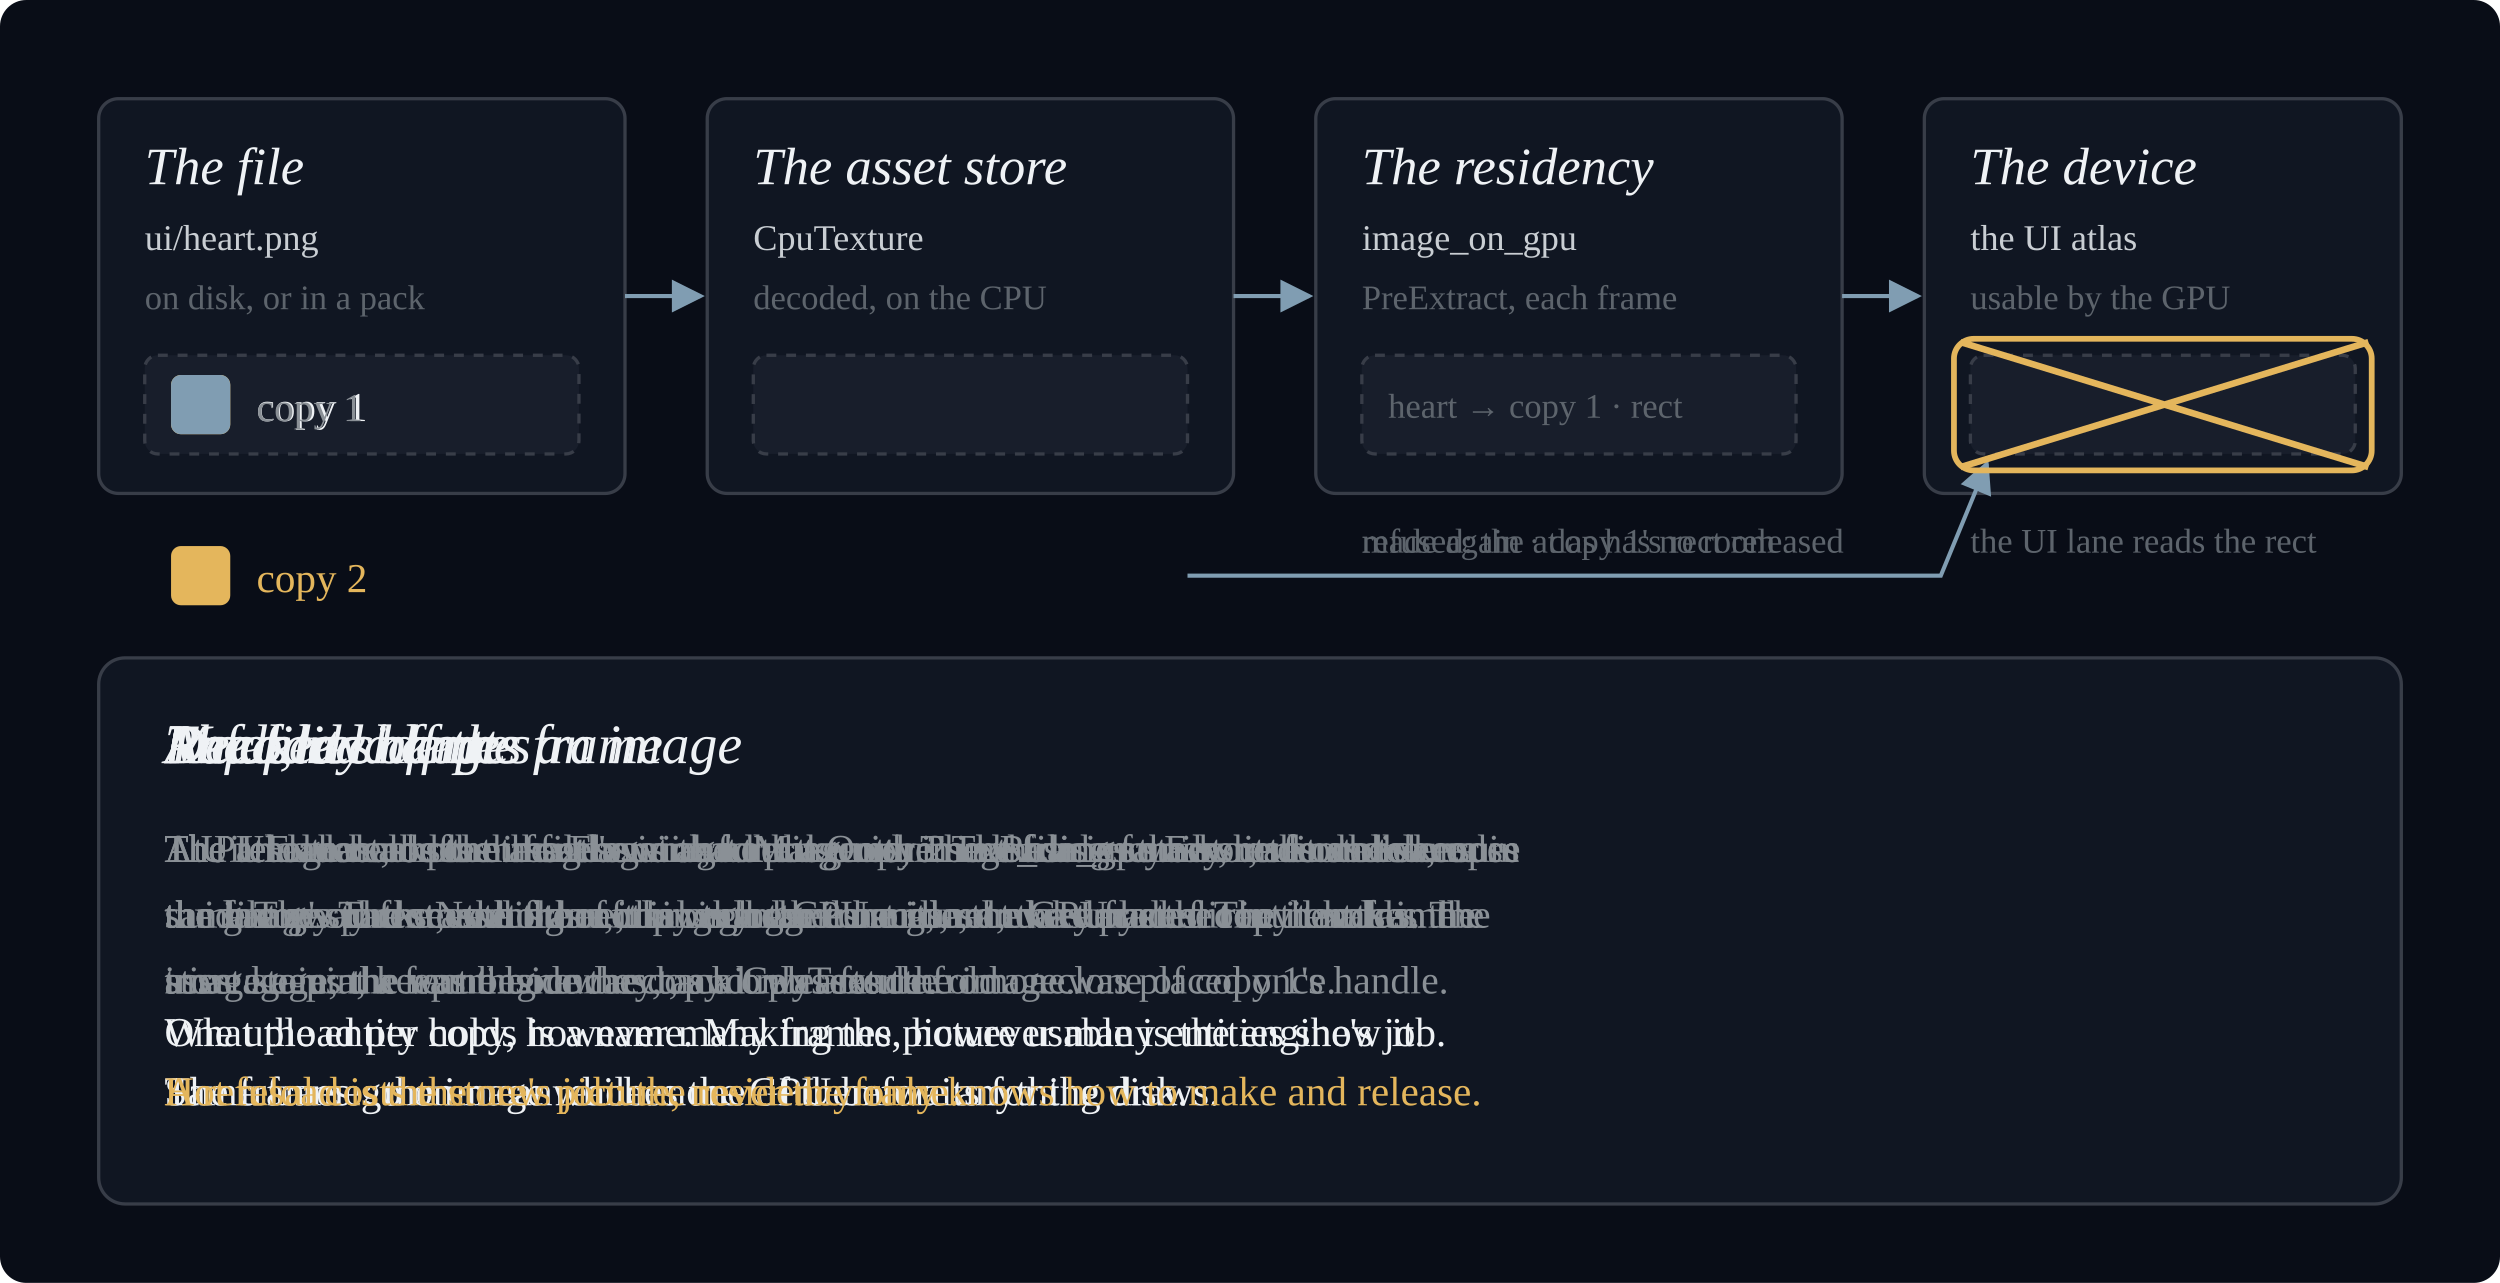
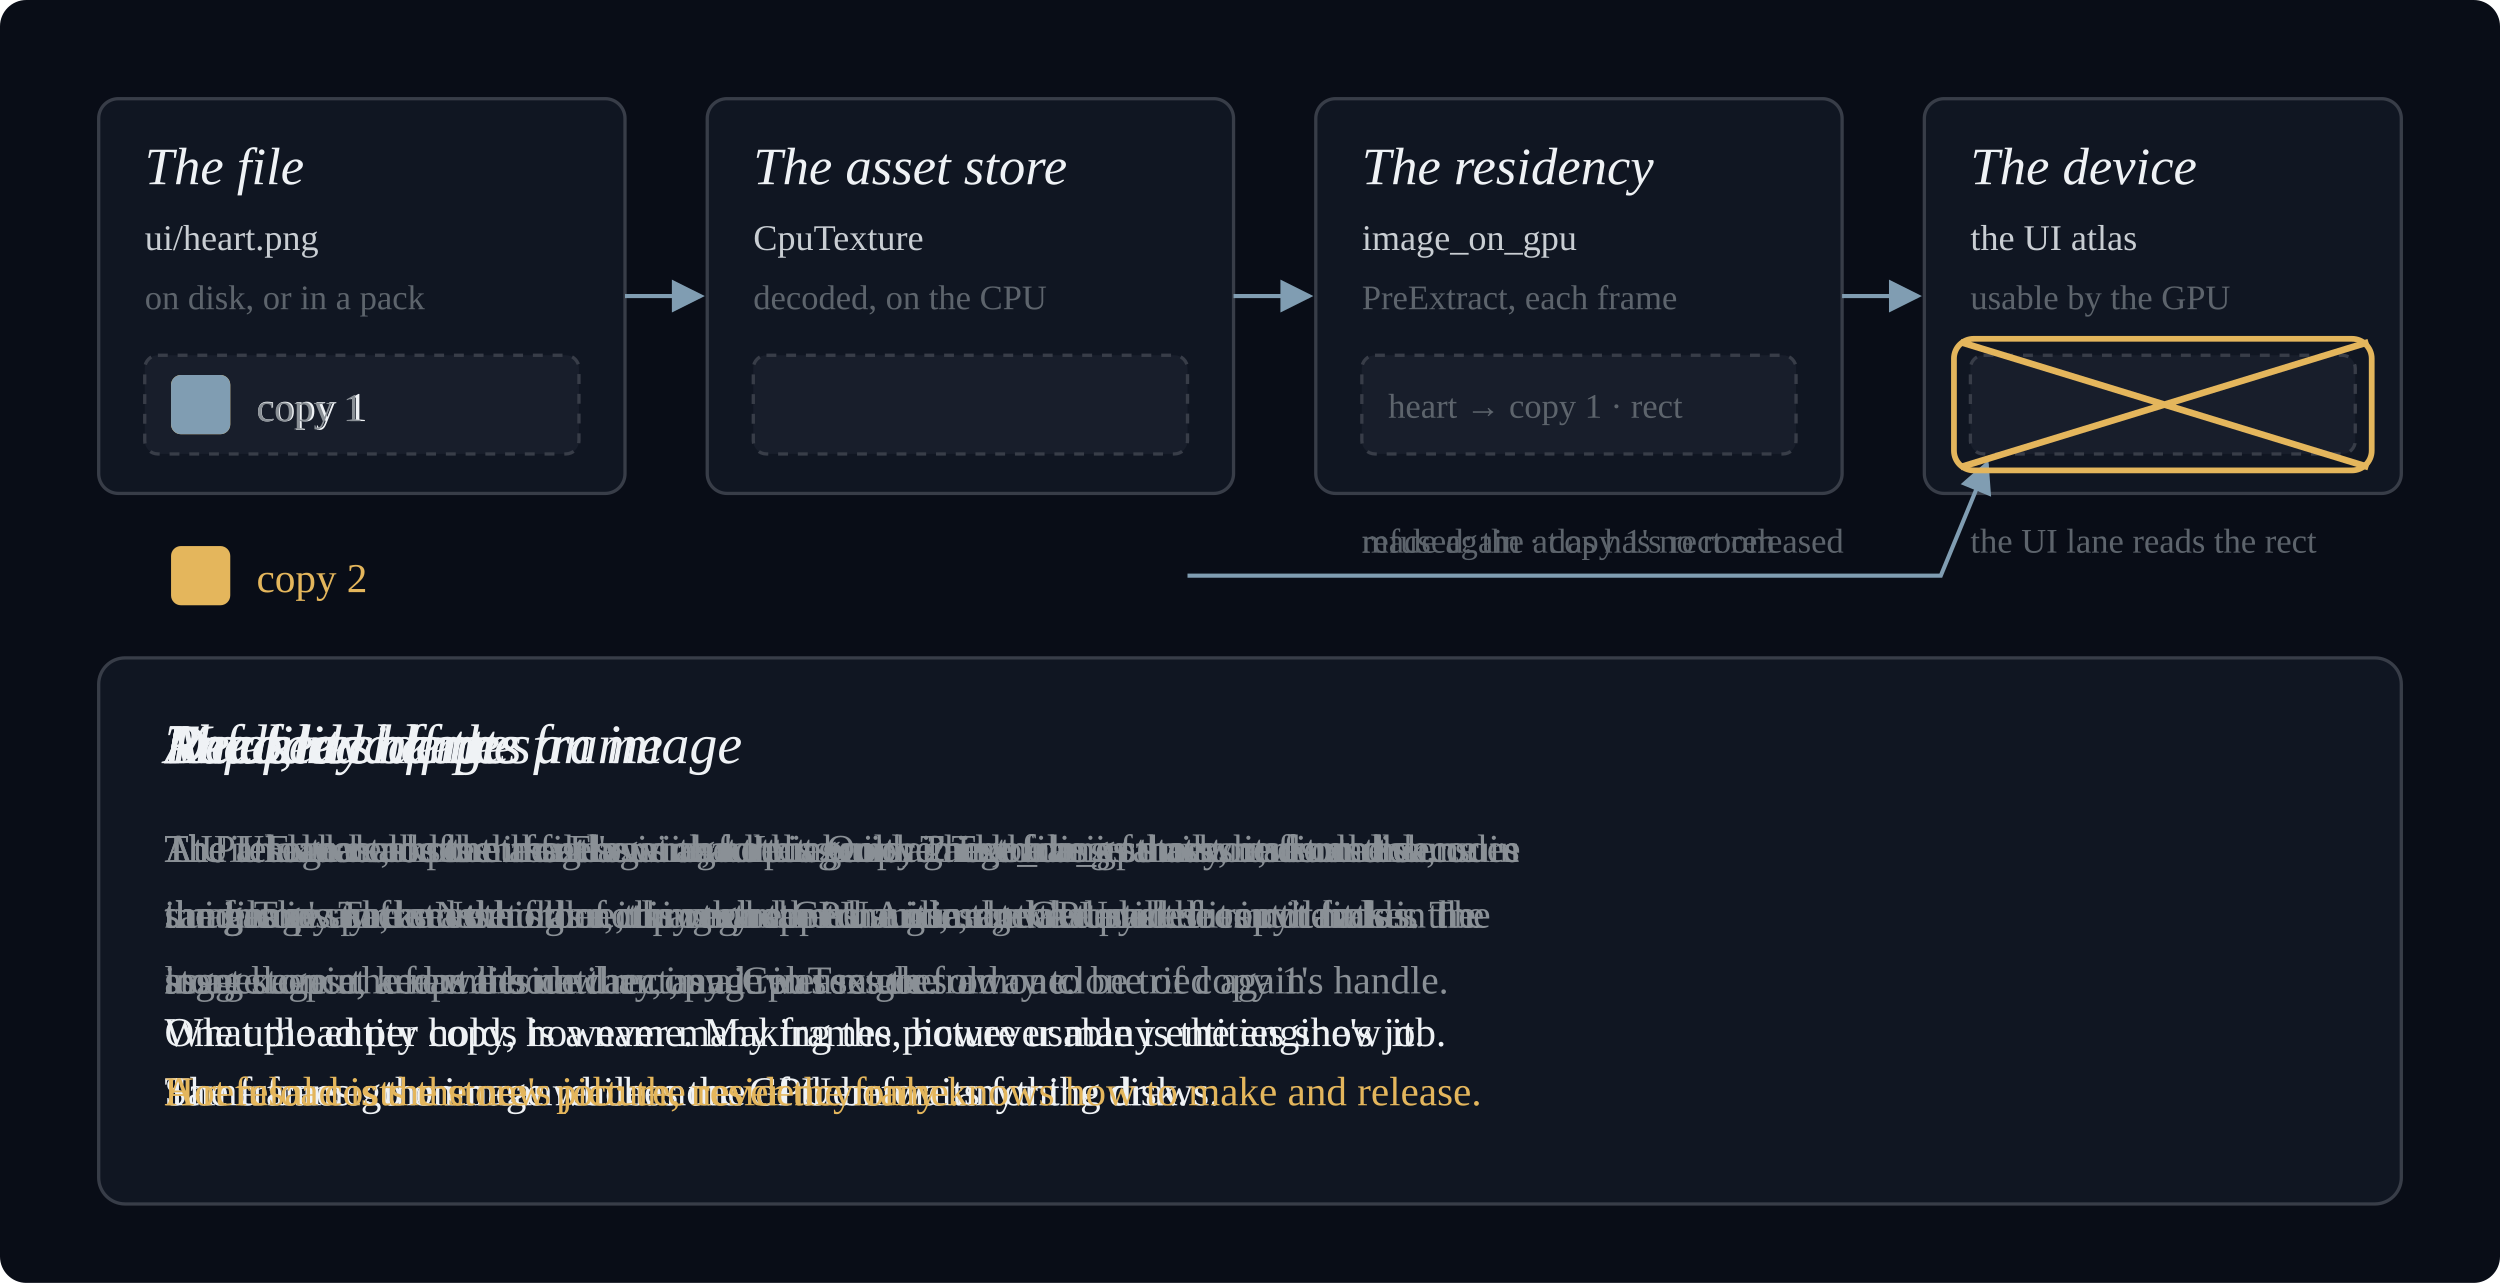
<svg xmlns="http://www.w3.org/2000/svg" id="fig-residency-reach" class="kp-figure" viewBox="0 0 760 390" role="img" aria-labelledby="kp-res-reach-title kp-res-reach-desc">
  <style>
    #fig-residency-reach { width: 100%; height: auto; display: block; margin: 1.5rem 0; }
    #fig-residency-reach .kp-bg { fill: var(--k-bg-0, #090d17); }
    #fig-residency-reach .kp-station-box { fill: var(--k-bg-1, #101622); stroke: var(--k-line, #383d48); stroke-width: 1; }
    #fig-residency-reach .kp-card { fill: var(--k-bg-1, #101622); stroke: var(--k-line, #383d48); stroke-width: 1; }
    #fig-residency-reach .kp-slot { fill: var(--k-bg-2, #181e2b); stroke: var(--k-line, #383d48); stroke-width: 1; stroke-dasharray: 3 3; }
    #fig-residency-reach .kp-flow { stroke: var(--k-silver-dim, #809db2); stroke-width: 1.25; fill: none; }
    #fig-residency-reach .kp-arrowhead { fill: var(--k-silver-dim, #809db2); }
    #fig-residency-reach .kp-token { fill: var(--k-gold, #e4b65c); }
    #fig-residency-reach .kp-old { fill: var(--k-silver-dim, #809db2); }
    #fig-residency-reach .kp-ring { fill: none; stroke: var(--k-gold, #e4b65c); stroke-width: 1.75; }
    #fig-residency-reach .kp-cross { stroke: var(--k-gold, #e4b65c); stroke-width: 2; fill: none; }
    #fig-residency-reach .kp-station { fill: var(--k-fg-0, #eff2f5); font-family: var(--k-font-display, 'Archivo', Georgia, serif); font-style: italic; font-size: 16px; }
    #fig-residency-reach .kp-title { fill: var(--k-fg-0, #eff2f5); font-family: var(--k-font-display, 'Archivo', Georgia, serif); font-style: italic; font-size: 17px; }
    #fig-residency-reach .kp-label { fill: var(--k-fg-2, #8a9096); font-family: var(--k-font-sans, 'Archivo', system-ui, sans-serif); font-size: 12px; }
    #fig-residency-reach .kp-strong { fill: var(--k-fg-0, #eff2f5); font-family: var(--k-font-sans, 'Archivo', system-ui, sans-serif); font-size: 12.5px; }
    #fig-residency-reach .kp-gold { fill: var(--k-gold, #e4b65c); font-family: var(--k-font-sans, 'Archivo', system-ui, sans-serif); font-size: 12.5px; }
    #fig-residency-reach .kp-mono { fill: var(--k-fg-1, #c9ced3); font-family: var(--k-font-mono, 'IBM Plex Mono', ui-monospace, monospace); font-size: 11px; }
    #fig-residency-reach .kp-note { fill: var(--k-fg-3, #5d646c); font-family: var(--k-font-mono, 'IBM Plex Mono', ui-monospace, monospace); font-size: 10.5px; }
  </style>
  <defs>
    <marker id="kp-res-reach-arrow" viewBox="0 0 8 8" refX="7" refY="4" markerWidth="8" markerHeight="8" orient="auto-start-reverse">
      <path class="kp-arrowhead" d="M0,0 L8,4 L0,8 z" />
    </marker>
  </defs>
  <rect class="kp-bg" x="0" y="0" width="760" height="390" rx="8" />
  <rect class="kp-station-box" x="30" y="30" width="160" height="120" rx="6" />
  <rect class="kp-station-box" x="215" y="30" width="160" height="120" rx="6" />
  <rect class="kp-station-box" x="400" y="30" width="160" height="120" rx="6" />
  <rect class="kp-station-box" x="585" y="30" width="145" height="120" rx="6" />
  <text class="kp-station" x="44" y="56">The file</text>
  <text class="kp-station" x="229" y="56">The asset store</text>
  <text class="kp-station" x="414" y="56">The residency</text>
  <text class="kp-station" x="599" y="56">The device</text>
  <text class="kp-mono" x="44" y="76">ui/heart.png</text>
  <text class="kp-mono" x="229" y="76">CpuTexture</text>
  <text class="kp-mono" x="414" y="76">image_on_gpu</text>
  <text class="kp-mono" x="599" y="76">the UI atlas</text>
  <text class="kp-note" x="44" y="94">on disk, or in a pack</text>
  <text class="kp-note" x="229" y="94">decoded, on the CPU</text>
  <text class="kp-note" x="414" y="94">PreExtract, each frame</text>
  <text class="kp-note" x="599" y="94">usable by the GPU</text>
  <path class="kp-flow" d="M190,90 L213,90" marker-end="url(#kp-res-reach-arrow)" />
  <path class="kp-flow" d="M375,90 L398,90" marker-end="url(#kp-res-reach-arrow)" />
  <path class="kp-flow" d="M560,90 L583,90" marker-end="url(#kp-res-reach-arrow)" />
  <rect class="kp-slot" x="44" y="108" width="132" height="30" rx="4" />
  <rect class="kp-slot" x="229" y="108" width="132" height="30" rx="4" />
  <rect class="kp-slot" x="414" y="108" width="132" height="30" rx="4" />
  <rect class="kp-slot" x="599" y="108" width="117" height="30" rx="4" />
  <g data-on="3 4 5 6">
    <text class="kp-note" x="422" y="127">heart → copy 1 · rect</text>
  </g>
  <g data-tf="2:translate(185px, 0)|3:translate(555px, 0)">
    <rect class="kp-token" x="52" y="114" width="18" height="18" rx="3" data-on="1 2 3 4" />
    <rect class="kp-old" x="52" y="114" width="18" height="18" rx="3" data-on="5 6" />
    <text class="kp-strong" x="78" y="128" data-on="1 2 3 4">copy 1</text>
    <text class="kp-label" x="78" y="128" data-on="5 6">copy 1</text>
  </g>
  <g data-on="5 6" data-tf="5:translate(185px, 0)">
    <rect class="kp-token" x="52" y="166" width="18" height="18" rx="3" />
    <text class="kp-gold" x="78" y="180">copy 2</text>
  </g>
  <g data-on="5">
    <path class="kp-flow" d="M361,175 L590,175 L604,141" marker-end="url(#kp-res-reach-arrow)" />
    <text class="kp-note" x="414" y="168">made again · copy 1's rect released</text>
  </g>
  <g data-on="6">
    <path class="kp-cross" d="M596,104 L720,142 M720,104 L596,142" />
    <text class="kp-note" x="414" y="168">refused: the atlas has no room</text>
  </g>
  <g data-on="4">
    <rect class="kp-ring" x="594" y="103" width="127" height="40" rx="6" />
    <text class="kp-note" x="599" y="168">the UI lane reads the rect</text>
  </g>
  <rect class="kp-card" x="30" y="200" width="700" height="166" rx="8" />
  <g data-on="1">
    <text class="kp-title" x="50" y="232">An entity names an image</text>
    <text class="kp-label" x="50" y="262">A UiImage holds the image's uuid, nothing more. The file is somewhere on disk, or in</text>
    <text class="kp-label" x="50" y="282">the game's pack. Nothing of it is on the CPU or on the GPU yet.</text>
    <text class="kp-strong" x="50" y="318">What the entity holds is a name. Making the picture usable is the engine's job.</text>
  </g>
  <g data-on="2">
    <text class="kp-title" x="50" y="232">Decoded off the frame</text>
    <text class="kp-label" x="50" y="262">The resolver asks the asset service for the uuid. The loading family reads and decodes</text>
    <text class="kp-label" x="50" y="282">the file away from the frame, through the trust guard; the decoded copy lands in the</text>
    <text class="kp-label" x="50" y="302">asset store at a frame boundary, as a CpuTexture.</text>
    <text class="kp-strong" x="50" y="336">The frames go on meanwhile: none of them waits for the disk.</text>
  </g>
  <g data-on="3">
    <text class="kp-title" x="50" y="232">Made resident</text>
    <text class="kp-label" x="50" y="262">At PreExtract, before the Flows and the agents, image_on_gpu asks its store to ensure</text>
    <text class="kp-label" x="50" y="282">the image. The store holds nothing under its uuid, so make places it in the atlas. The</text>
    <text class="kp-label" x="50" y="302">store keeps the rect beside the copy it was made from: a clone of copy 1's handle.</text>
    <text class="kp-strong" x="50" y="336">Same frame: the image reaches the GPU before anything draws.</text>
  </g>
  <g data-on="4">
    <text class="kp-title" x="50" y="232">Read, and kept</text>
    <text class="kp-label" x="50" y="262">The UI lane samples the atlas at that rect. On the next frames the store finds the</text>
    <text class="kp-label" x="50" y="282">same copy in the asset store, the very same handle, and returns the rect it holds.</text>
    <text class="kp-strong" x="50" y="318">One upload per copy, however many frames, however many entities show it.</text>
  </g>
  <g data-on="5">
    <text class="kp-title" x="50" y="232">The file changes</text>
    <text class="kp-label" x="50" y="262">The reload decodes the file again and puts copy 2 in the asset store, under the same</text>
    <text class="kp-label" x="50" y="282">uuid. The store sees another copy than the one its rect was made from: it makes the</text>
    <text class="kp-label" x="50" y="302">image again, keeps the new rect, and releases the old one.</text>
    <text class="kp-gold" x="50" y="336">Hot reload is the store's job: the residency only knows how to make and release.</text>
  </g>
  <g data-on="6">
    <text class="kp-title" x="50" y="232">Refused</text>
-     <text class="kp-label" x="50" y="262">The atlas has no room for the image. Make returns a ResidencyError; the store keeps</text>
-     <text class="kp-label" x="50" y="282">the last good rect, and the refusal is logged once, not every frame. The next frame</text>
-     <text class="kp-label" x="50" y="302">tries again; the warning comes back only after the image was placed once.</text>
+     <text class="kp-label" x="50" y="262">The atlas has no room for the image. It is built again, once in that run, from the</text>
+     <text class="kp-label" x="50" y="282">images in use, and the old rects are dropped. An image that still does not fit is</text>
+     <text class="kp-label" x="50" y="302">logged once, and waits until an image in use goes away to be tried again.</text>
    <text class="kp-gold" x="50" y="336">A refusal costs the new picture, never the frame.</text>
  </g>
</svg>
